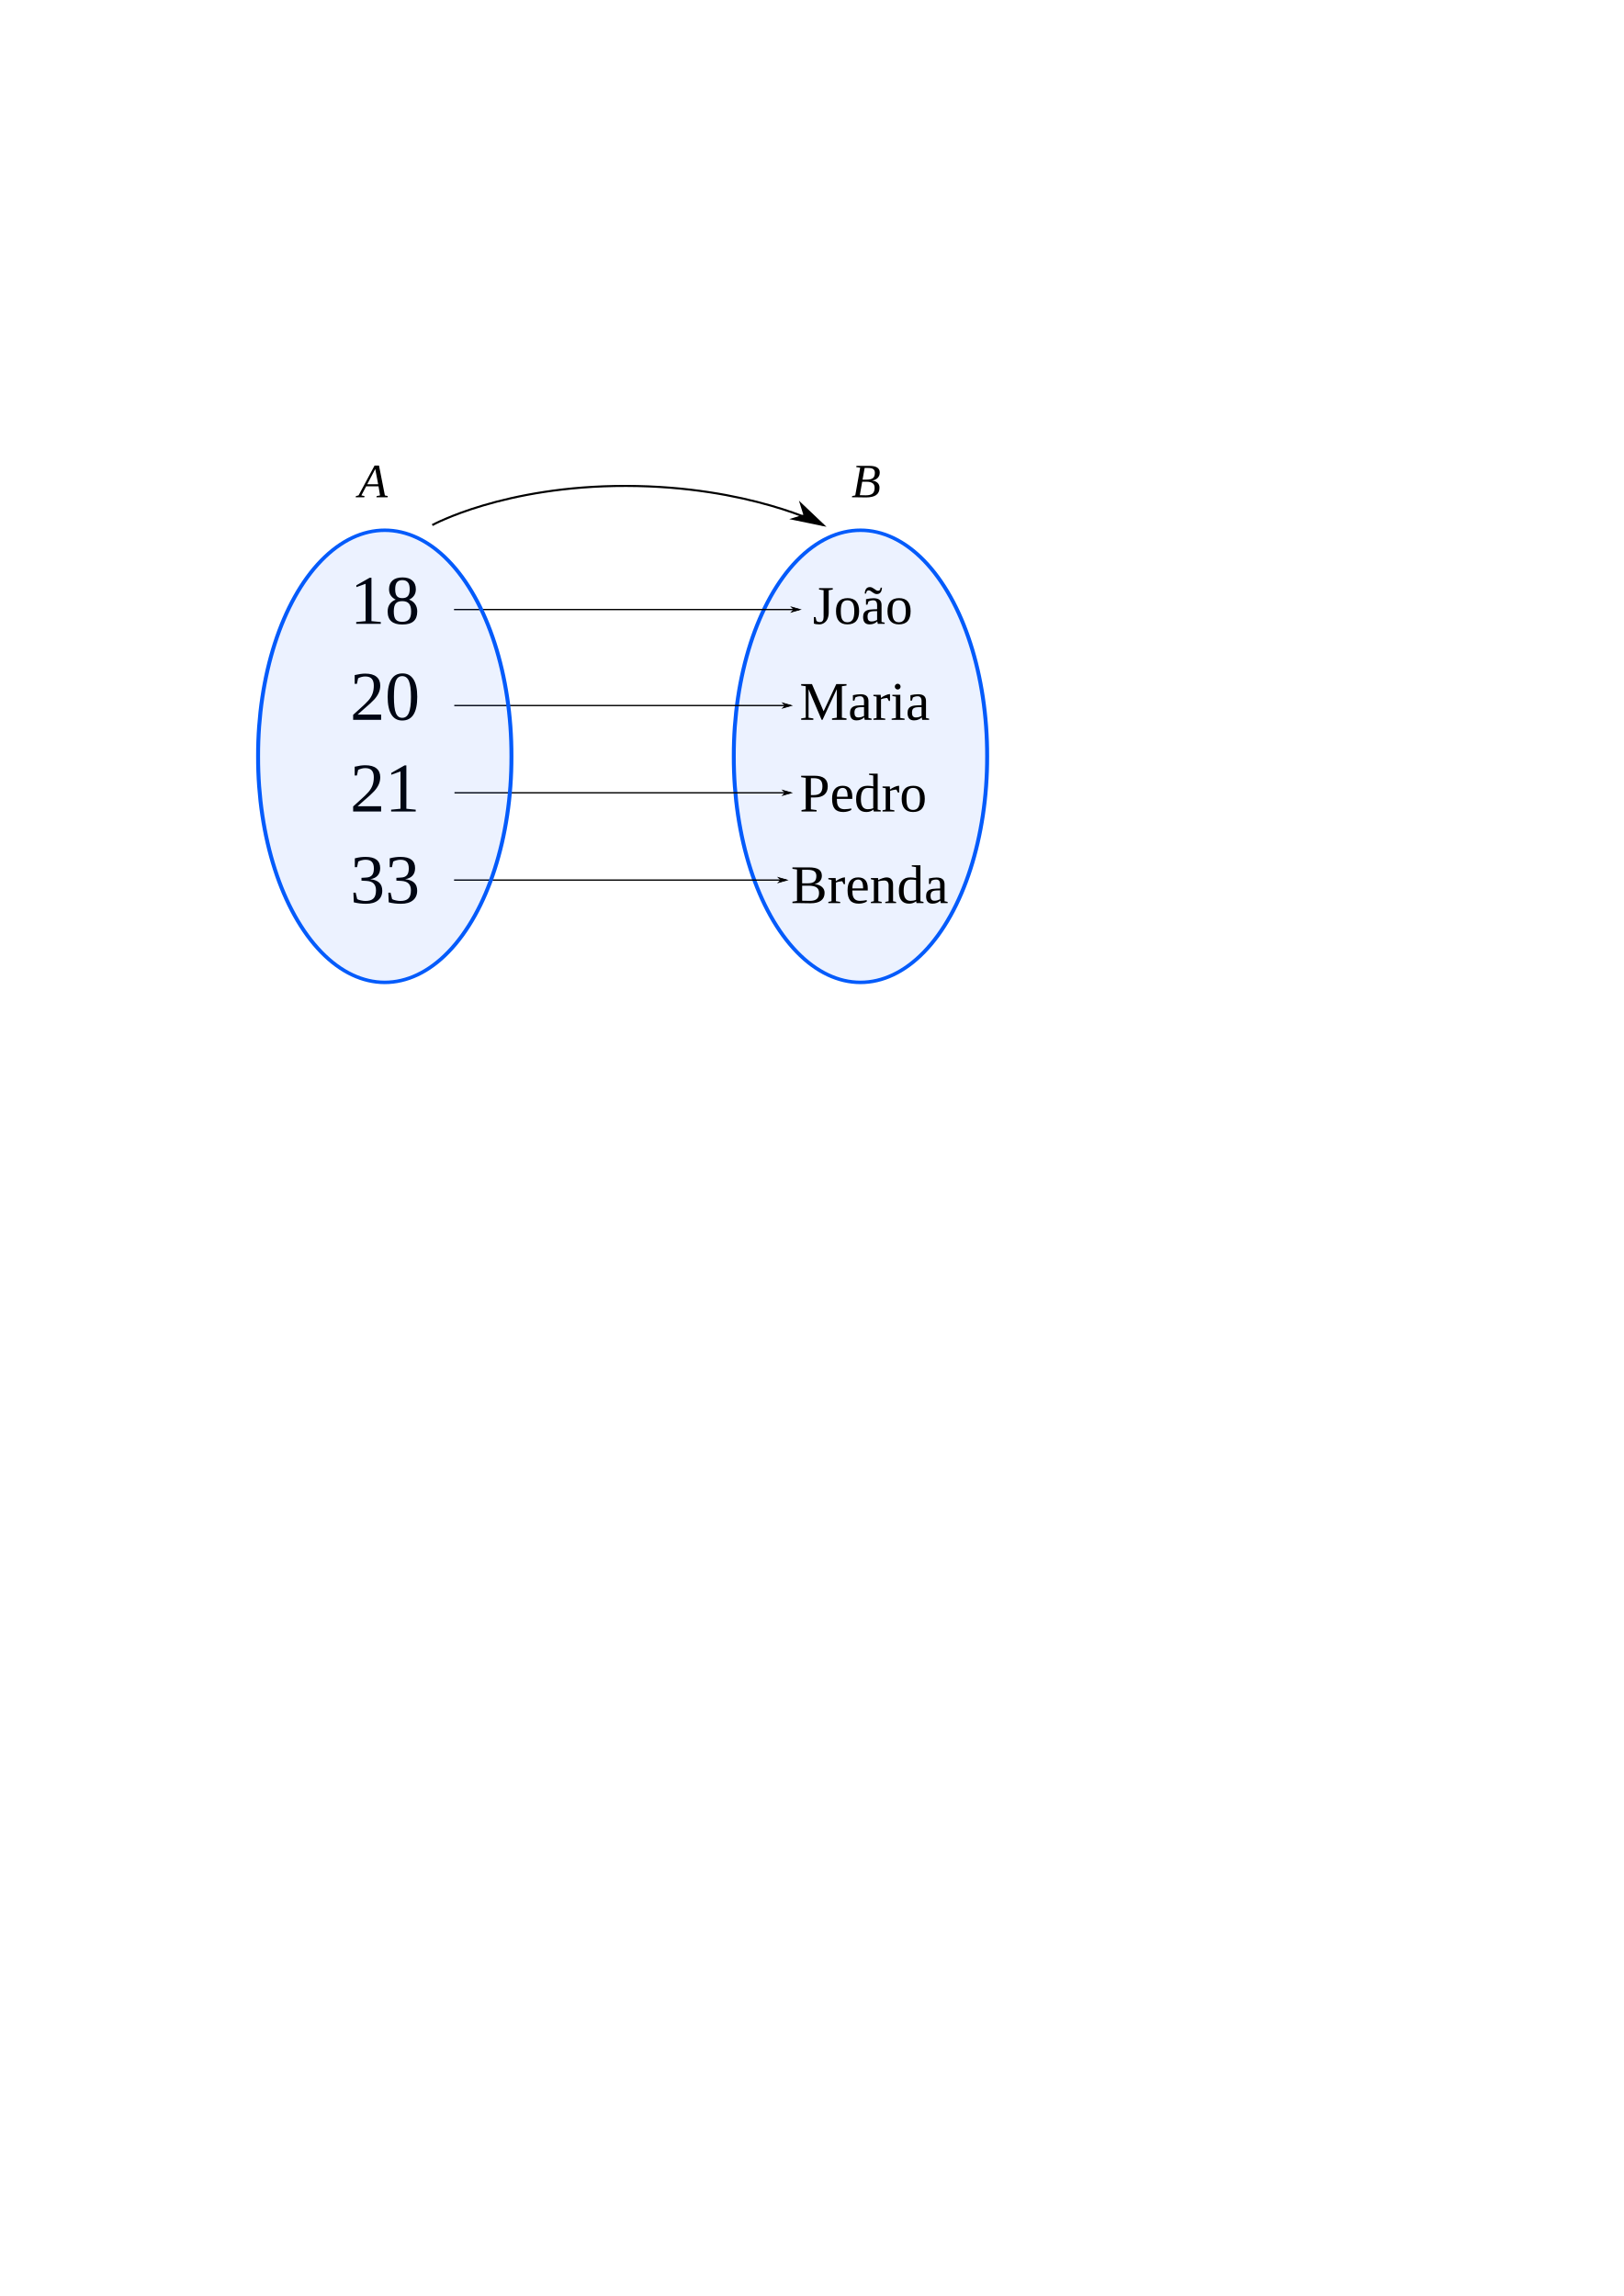
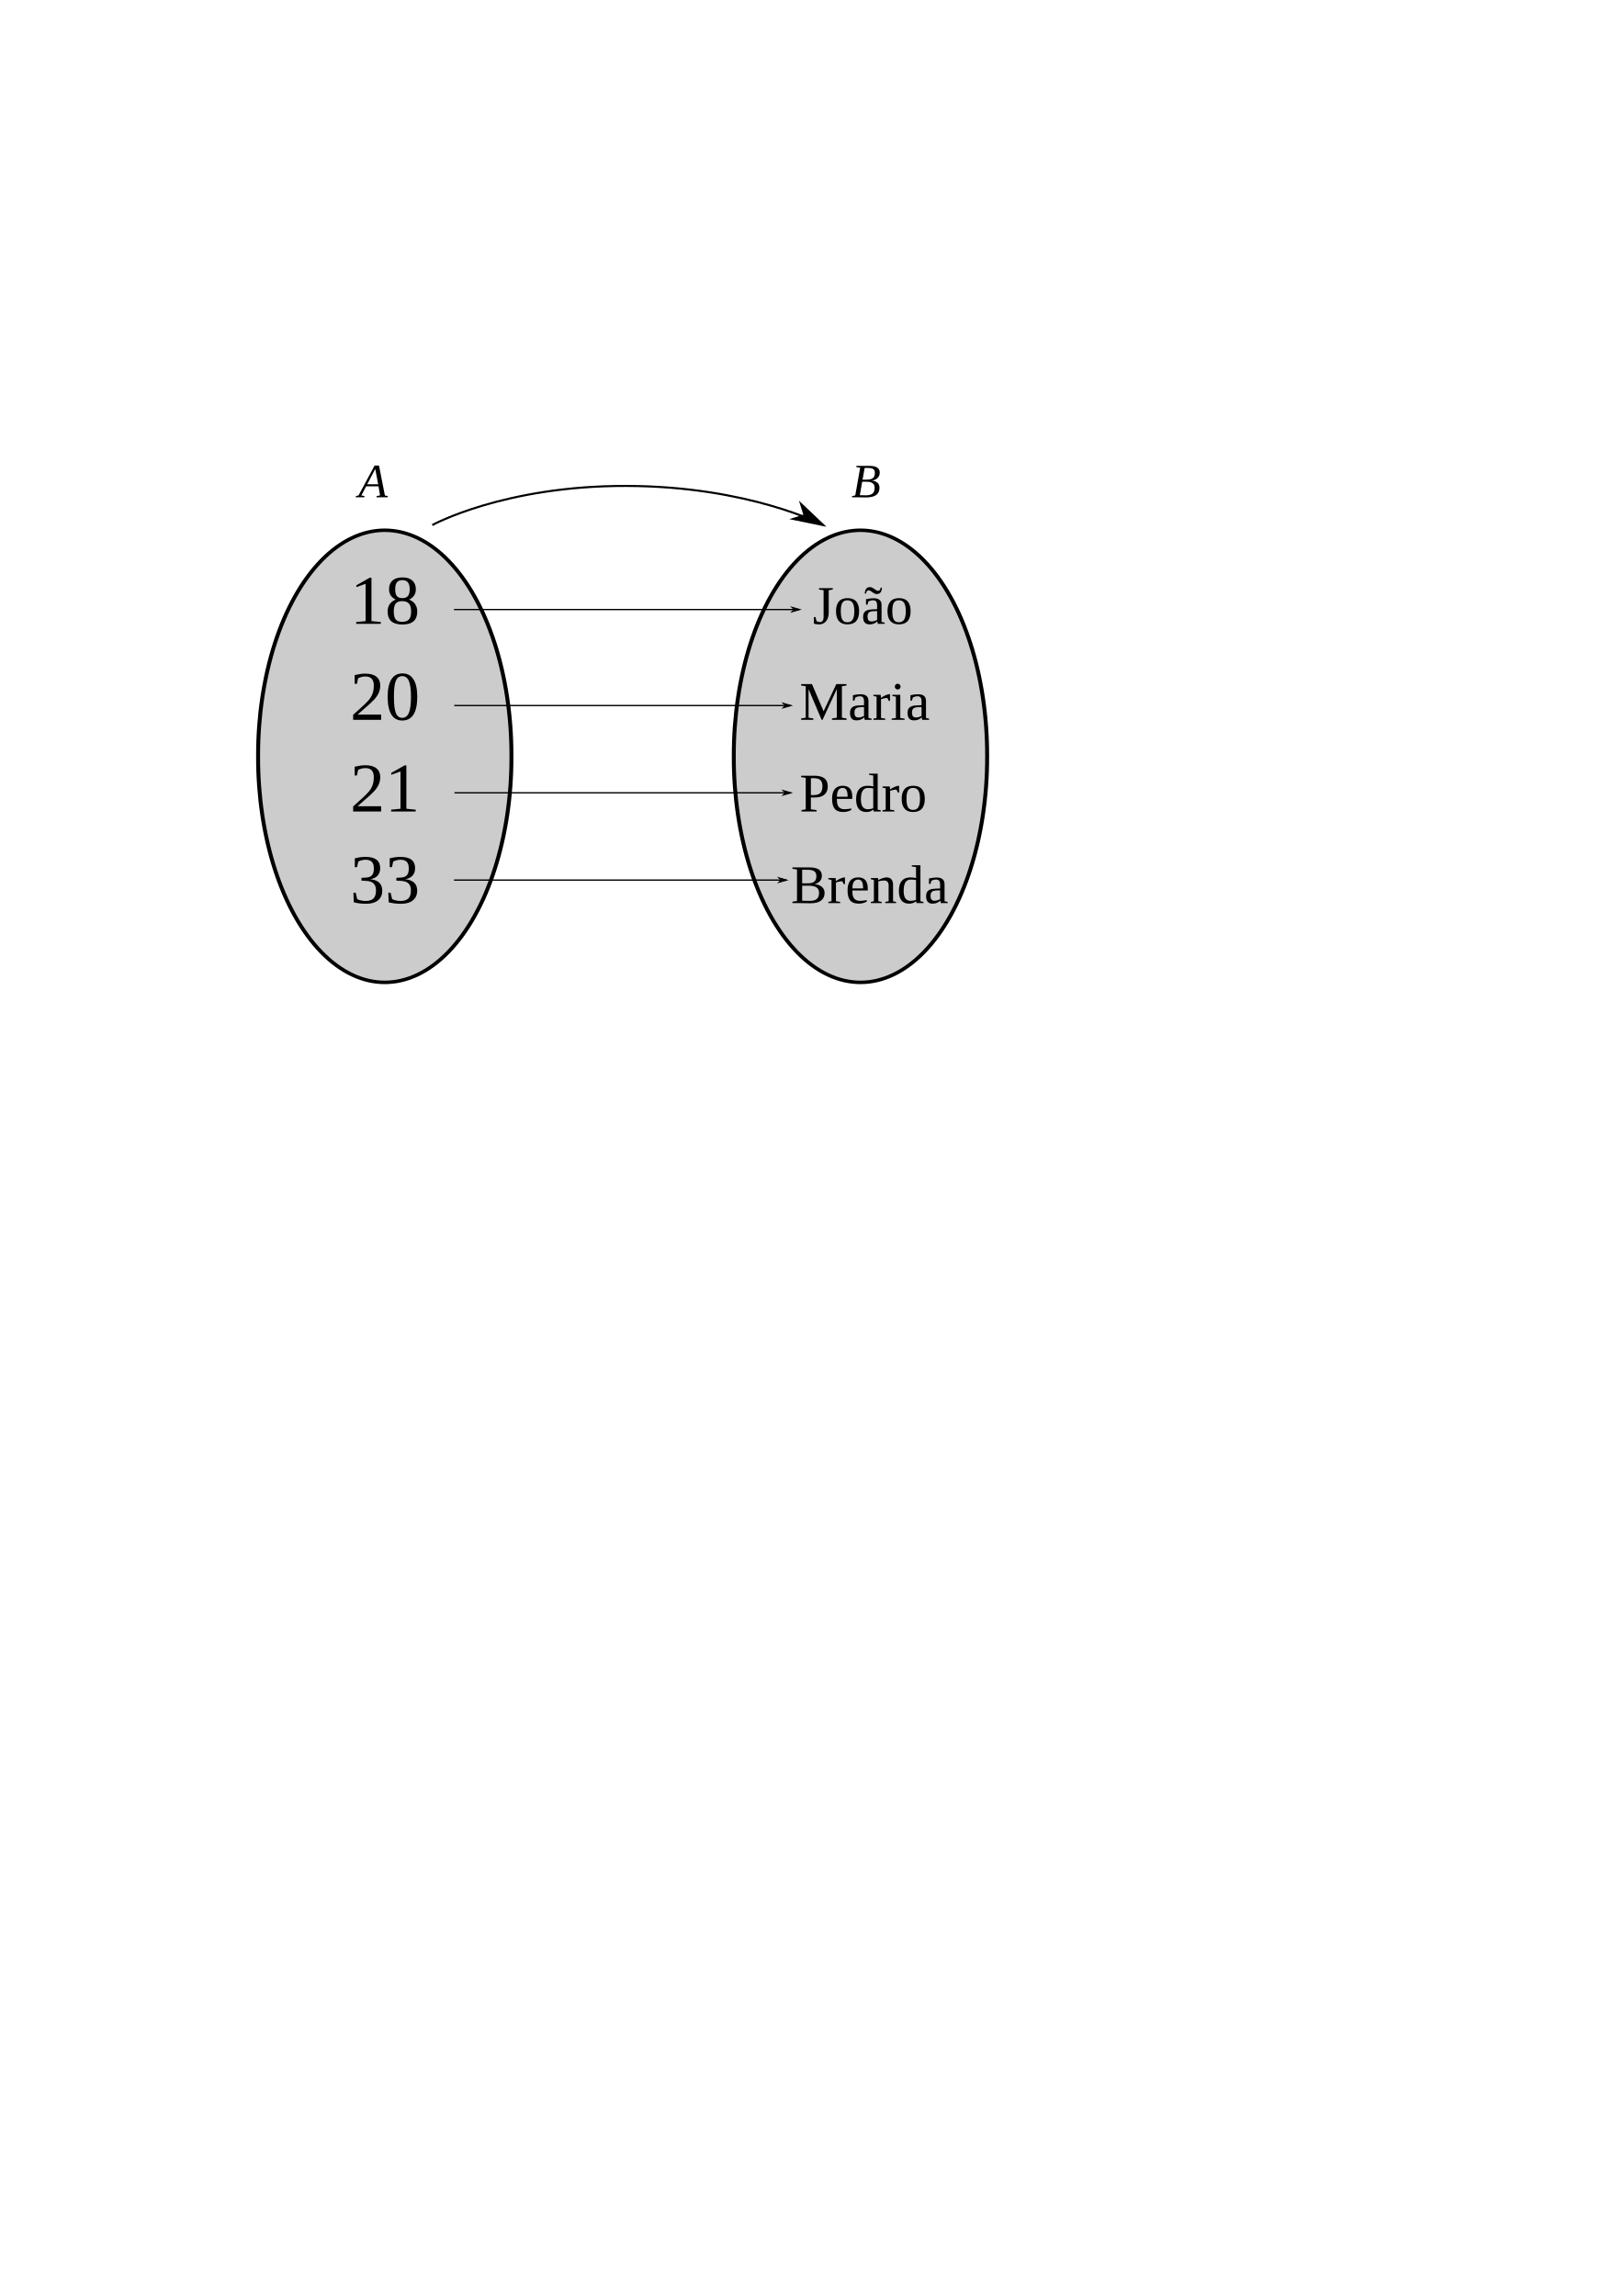
<svg xmlns="http://www.w3.org/2000/svg" xmlns:ns1="http://www.openswatchbook.org/uri/2009/osb" width="744.094" height="1052.362" id="svg2" version="1.1">
  <defs id="defs4">
    <marker orient="auto" refY="0.0" refX="0.0" id="Arrow1Mend" style="overflow:visible;">
      <path id="path5271" d="M 0.0,0.0 L 5.0,-5.0 L -12.5,0.0 L 5.0,5.0 L 0.0,0.0 z " style="fill-rule:evenodd;stroke:#000000;stroke-width:1.0pt;marker-start:none;" transform="scale(0.4) rotate(180) translate(10,0)" />
    </marker>
    <marker orient="auto" refY="0.0" refX="0.0" id="Arrow1Lend" style="overflow:visible;">
      <path id="path5265" d="M 0.0,0.0 L 5.0,-5.0 L -12.5,0.0 L 5.0,5.0 L 0.0,0.0 z " style="fill-rule:evenodd;stroke:#000000;stroke-width:1.0pt;marker-start:none;" transform="scale(0.8) rotate(180) translate(12.5,0)" />
    </marker>
    <linearGradient id="linearGradient5205" ns1:paint="solid">
      <stop style="stop-color:#055bfb;stop-opacity:1;" offset="0" id="stop5207" />
    </linearGradient>
  </defs>
  <g id="layer1">
+     <path style="fill:#cccccc;fill-opacity:1;stroke:#000000;stroke-width:1.6;stroke-miterlimit:4;stroke-opacity:1;stroke-dasharray:none" id="path6271" d="m 229.286,347.719 a 51.429,103.214 0 1 1 -102.857,0 51.429,103.214 0 1 1 102.857,0 z" transform="matrix(1.128801,0,0,0.9995179,-24.43914,-0.8964488)" />
    <text xml:space="preserve" style="font-size:24px;font-style:normal;font-variant:normal;font-weight:bold;font-stretch:normal;line-height:125%;letter-spacing:0px;word-spacing:0px;fill:#000000;fill-opacity:1;stroke:none;font-family:Andalus;-inkscape-font-specification:Andalus Bold" x="160.429" y="285.934" id="text5213">
      <tspan id="tspan5215" x="160.429" y="285.934" style="font-size:32px;font-style:normal;font-variant:normal;font-weight:normal;font-stretch:normal;font-family:Times New Roman;-inkscape-font-specification:Times New Roman">18</tspan>
    </text>
    <text id="text5227" y="329.934" x="160.429" style="font-size:24px;font-style:normal;font-variant:normal;font-weight:bold;font-stretch:normal;line-height:125%;letter-spacing:0px;word-spacing:0px;fill:#000000;fill-opacity:1;stroke:none;font-family:Andalus;-inkscape-font-specification:Andalus Bold" xml:space="preserve">
      <tspan style="font-size:32px;font-style:normal;font-variant:normal;font-weight:normal;font-stretch:normal;font-family:Times New Roman;-inkscape-font-specification:Times New Roman" y="329.934" x="160.429" id="tspan5229">20</tspan>
    </text>
    <text xml:space="preserve" style="font-size:24px;font-style:normal;font-variant:normal;font-weight:bold;font-stretch:normal;line-height:125%;letter-spacing:0px;word-spacing:0px;fill:#000000;fill-opacity:1;stroke:none;font-family:Andalus;-inkscape-font-specification:Andalus Bold" x="160.429" y="371.934" id="text5231">
      <tspan id="tspan5233" x="160.429" y="371.934" style="font-size:32px;font-style:normal;font-variant:normal;font-weight:normal;font-stretch:normal;font-family:Times New Roman;-inkscape-font-specification:Times New Roman">21</tspan>
    </text>
    <text id="text5235" y="413.934" x="160.429" style="font-size:24px;font-style:normal;font-variant:normal;font-weight:bold;font-stretch:normal;line-height:125%;letter-spacing:0px;word-spacing:0px;fill:#000000;fill-opacity:1;stroke:none;font-family:Andalus;-inkscape-font-specification:Andalus Bold" xml:space="preserve">
      <tspan style="font-size:32px;font-style:normal;font-variant:normal;font-weight:normal;font-stretch:normal;font-family:Times New Roman;-inkscape-font-specification:Times New Roman" y="413.934" x="160.429" id="tspan5237">33</tspan>
    </text>
-     <path transform="matrix(1.128801,0,0,0.9995179,193.5609,-0.8964488)" d="m 229.286,347.719 a 51.429,103.214 0 1 1 -102.857,0 51.429,103.214 0 1 1 102.857,0 z" id="path5239" style="fill:#055bfb;fill-opacity:0.076;stroke:#045bfb;stroke-width:1.6;stroke-miterlimit:4;stroke-opacity:1;stroke-dasharray:none" />
+     <path transform="matrix(1.128801,0,0,0.9995179,193.5609,-0.8964488)" d="m 229.286,347.719 a 51.429,103.214 0 1 1 -102.857,0 51.429,103.214 0 1 1 102.857,0 z" id="path5239" style="fill:#cccccc;fill-opacity:1;stroke:#000000;stroke-width:1.6;stroke-miterlimit:4;stroke-opacity:1;stroke-dasharray:none" />
    <text id="text5241" y="285.934" x="372.429" style="font-size:25px;font-style:normal;font-variant:normal;font-weight:bold;font-stretch:normal;line-height:125%;letter-spacing:0px;word-spacing:0px;fill:#000000;fill-opacity:1;stroke:none;font-family:Times New Roman;-inkscape-font-specification:Times New Roman" xml:space="preserve">
      <tspan style="font-size:25px;font-style:normal;font-variant:normal;font-weight:normal;font-stretch:normal;font-family:Times New Roman;-inkscape-font-specification:Times New Roman" y="285.934" x="372.429" id="tspan5243">João</tspan>
    </text>
    <text xml:space="preserve" style="font-size:25px;font-style:normal;font-variant:normal;font-weight:bold;font-stretch:normal;line-height:125%;letter-spacing:0px;word-spacing:0px;fill:#000000;fill-opacity:1;stroke:none;font-family:Times New Roman;-inkscape-font-specification:Times New Roman" x="366.429" y="329.934" id="text5245">
      <tspan id="tspan5247" x="366.429" y="329.934" style="font-size:25px;font-style:normal;font-variant:normal;font-weight:normal;font-stretch:normal;font-family:Times New Roman;-inkscape-font-specification:Times New Roman">Maria</tspan>
    </text>
    <text id="text5249" y="371.934" x="366.429" style="font-size:25px;font-style:normal;font-variant:normal;font-weight:bold;font-stretch:normal;line-height:125%;letter-spacing:0px;word-spacing:0px;fill:#000000;fill-opacity:1;stroke:none;font-family:Times New Roman;-inkscape-font-specification:Times New Roman" xml:space="preserve">
      <tspan style="font-size:25px;font-style:normal;font-variant:normal;font-weight:normal;font-stretch:normal;font-family:Times New Roman;-inkscape-font-specification:Times New Roman" y="371.934" x="366.429" id="tspan5251">Pedro</tspan>
    </text>
    <text xml:space="preserve" style="font-size:25px;font-style:normal;font-variant:normal;font-weight:bold;font-stretch:normal;line-height:125%;letter-spacing:0px;word-spacing:0px;fill:#000000;fill-opacity:1;stroke:none;font-family:Times New Roman;-inkscape-font-specification:Times New Roman" x="362.429" y="413.934" id="text5253">
      <tspan id="tspan5255" x="362.429" y="413.934" style="font-size:25px;font-style:normal;font-variant:normal;font-weight:normal;font-stretch:normal;font-family:Times New Roman;-inkscape-font-specification:Times New Roman">Brenda</tspan>
    </text>
    <path style="fill:none;stroke:#000000;stroke-width:0.942px;stroke-linecap:butt;stroke-linejoin:miter;stroke-opacity:1;marker-end:url(#Arrow1Lend)" d="m 198.107,240.664 c 0,0 32.719,-18.057 88.859,-17.943 56.139,0.113 90.161,17.881 90.161,17.881" id="path5257" />
    <path style="fill:none;stroke:#000000;stroke-width:0.6;stroke-linecap:butt;stroke-linejoin:miter;stroke-miterlimit:4;stroke-opacity:1;stroke-dasharray:none;marker-end:url(#Arrow1Mend)" d="m 208.064,279.38 158.166,0 0,0" id="path6075" />
    <path id="path6263" d="m 208.181,323.38 154.05,0 0,0" style="fill:none;stroke:#000000;stroke-width:0.6;stroke-linecap:butt;stroke-linejoin:miter;stroke-miterlimit:4;stroke-opacity:1;stroke-dasharray:none;marker-end:url(#Arrow1Mend)" />
    <path style="fill:none;stroke:#000000;stroke-width:0.6;stroke-linecap:butt;stroke-linejoin:miter;stroke-miterlimit:4;stroke-opacity:1;stroke-dasharray:none;marker-end:url(#Arrow1Mend)" d="m 208.279,363.38 153.951,0 0,0" id="path6265" />
    <path id="path6267" d="m 208.083,403.38 152.148,0 0,0" style="fill:none;stroke:#000000;stroke-width:0.6;stroke-linecap:butt;stroke-linejoin:miter;stroke-miterlimit:4;stroke-opacity:1;stroke-dasharray:none;marker-end:url(#Arrow1Mend)" />
-     <path style="fill:#055bfb;fill-opacity:0.076;stroke:#045bfb;stroke-width:1.6;stroke-miterlimit:4;stroke-opacity:1;stroke-dasharray:none" id="path6271" d="m 229.286,347.719 a 51.429,103.214 0 1 1 -102.857,0 51.429,103.214 0 1 1 102.857,0 z" transform="matrix(1.128801,0,0,0.9995179,-24.43914,-0.8964488)" />
    <text xml:space="preserve" style="font-size:22px;font-style:italic;font-variant:normal;font-weight:normal;font-stretch:normal;text-indent:0;text-align:start;text-decoration:none;line-height:125%;letter-spacing:0px;word-spacing:0px;text-transform:none;direction:ltr;block-progression:tb;writing-mode:lr-tb;text-anchor:start;baseline-shift:baseline;color:#000000;fill:#000000;fill-opacity:1;fill-rule:nonzero;stroke:none;stroke-width:1px;marker:none;visibility:visible;display:inline;overflow:visible;enable-background:accumulate;font-family:Times New Roman;-inkscape-font-specification:'Times New Roman, Italic'" x="164.206" y="227.932" id="text3014">
      <tspan id="tspan3016" x="164.206" y="227.932">A</tspan>
    </text>
    <text id="text3039" y="227.932" x="390.206" style="font-size:22px;font-style:italic;font-variant:normal;font-weight:normal;font-stretch:normal;text-indent:0;text-align:start;text-decoration:none;line-height:125%;letter-spacing:0px;word-spacing:0px;text-transform:none;direction:ltr;block-progression:tb;writing-mode:lr-tb;text-anchor:start;baseline-shift:baseline;color:#000000;fill:#000000;fill-opacity:1;fill-rule:nonzero;stroke:none;stroke-width:1px;marker:none;visibility:visible;display:inline;overflow:visible;enable-background:accumulate;font-family:Times New Roman;-inkscape-font-specification:'Times New Roman, Italic'" xml:space="preserve">
      <tspan y="227.932" x="390.206" id="tspan3041">B</tspan>
    </text>
  </g>
</svg>
